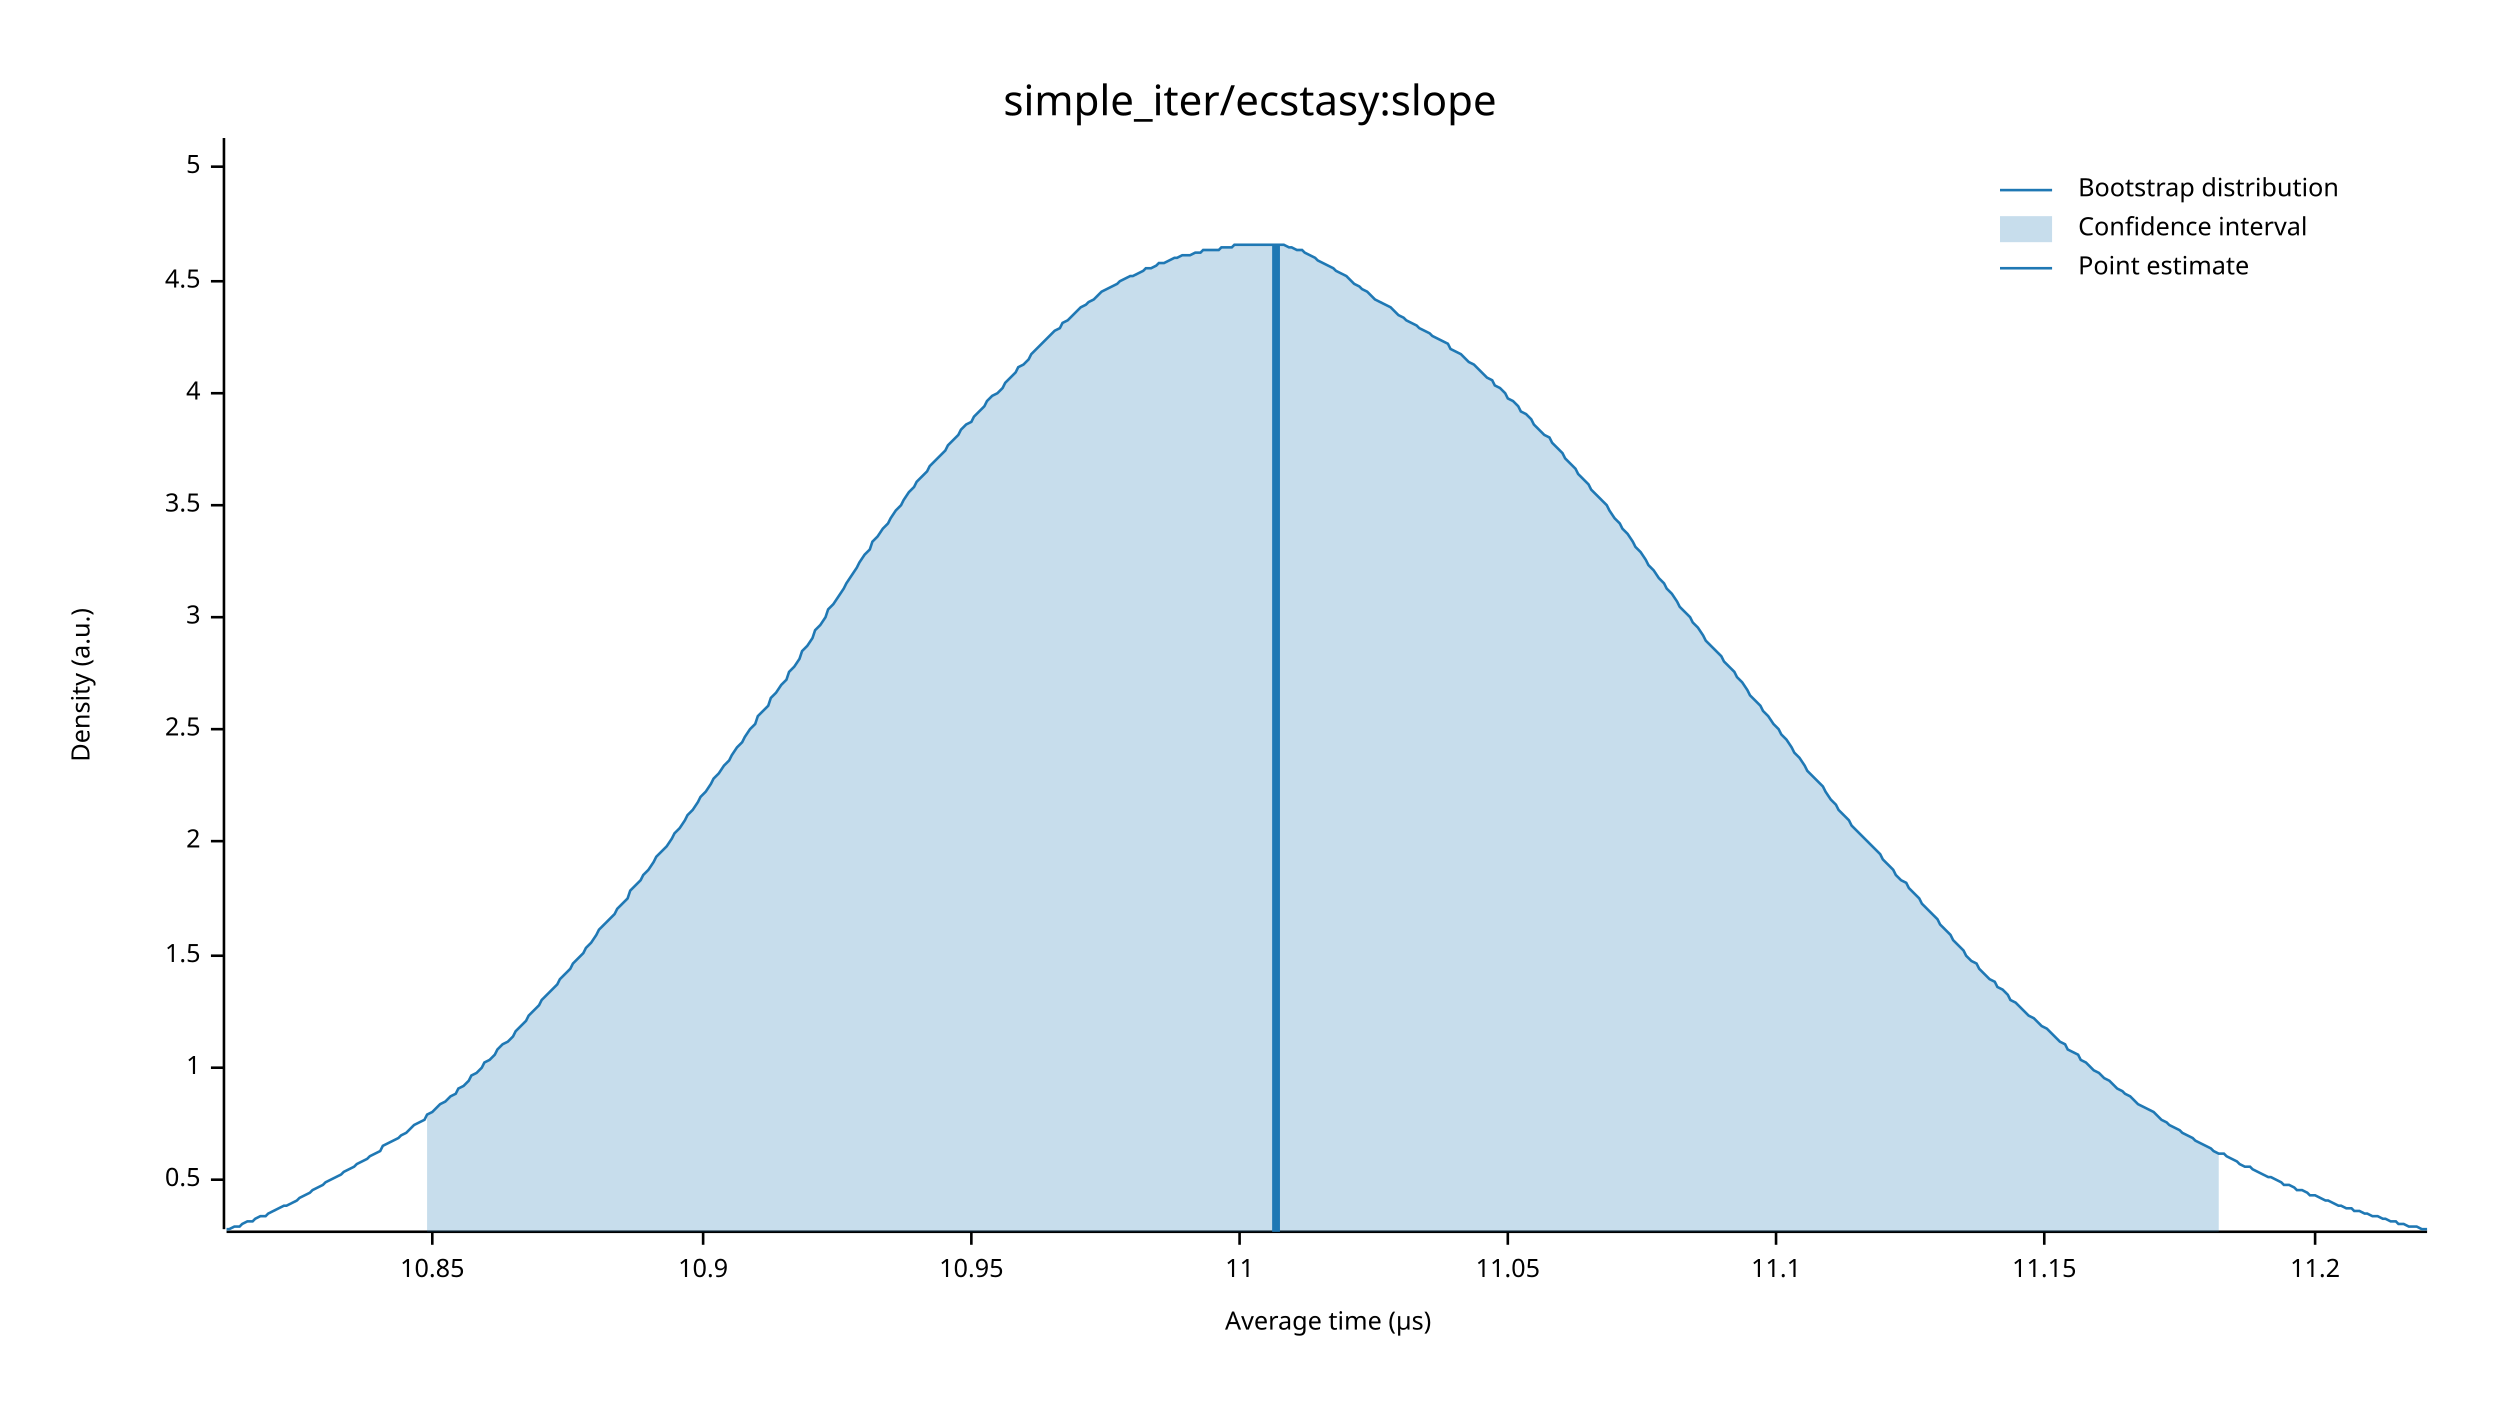
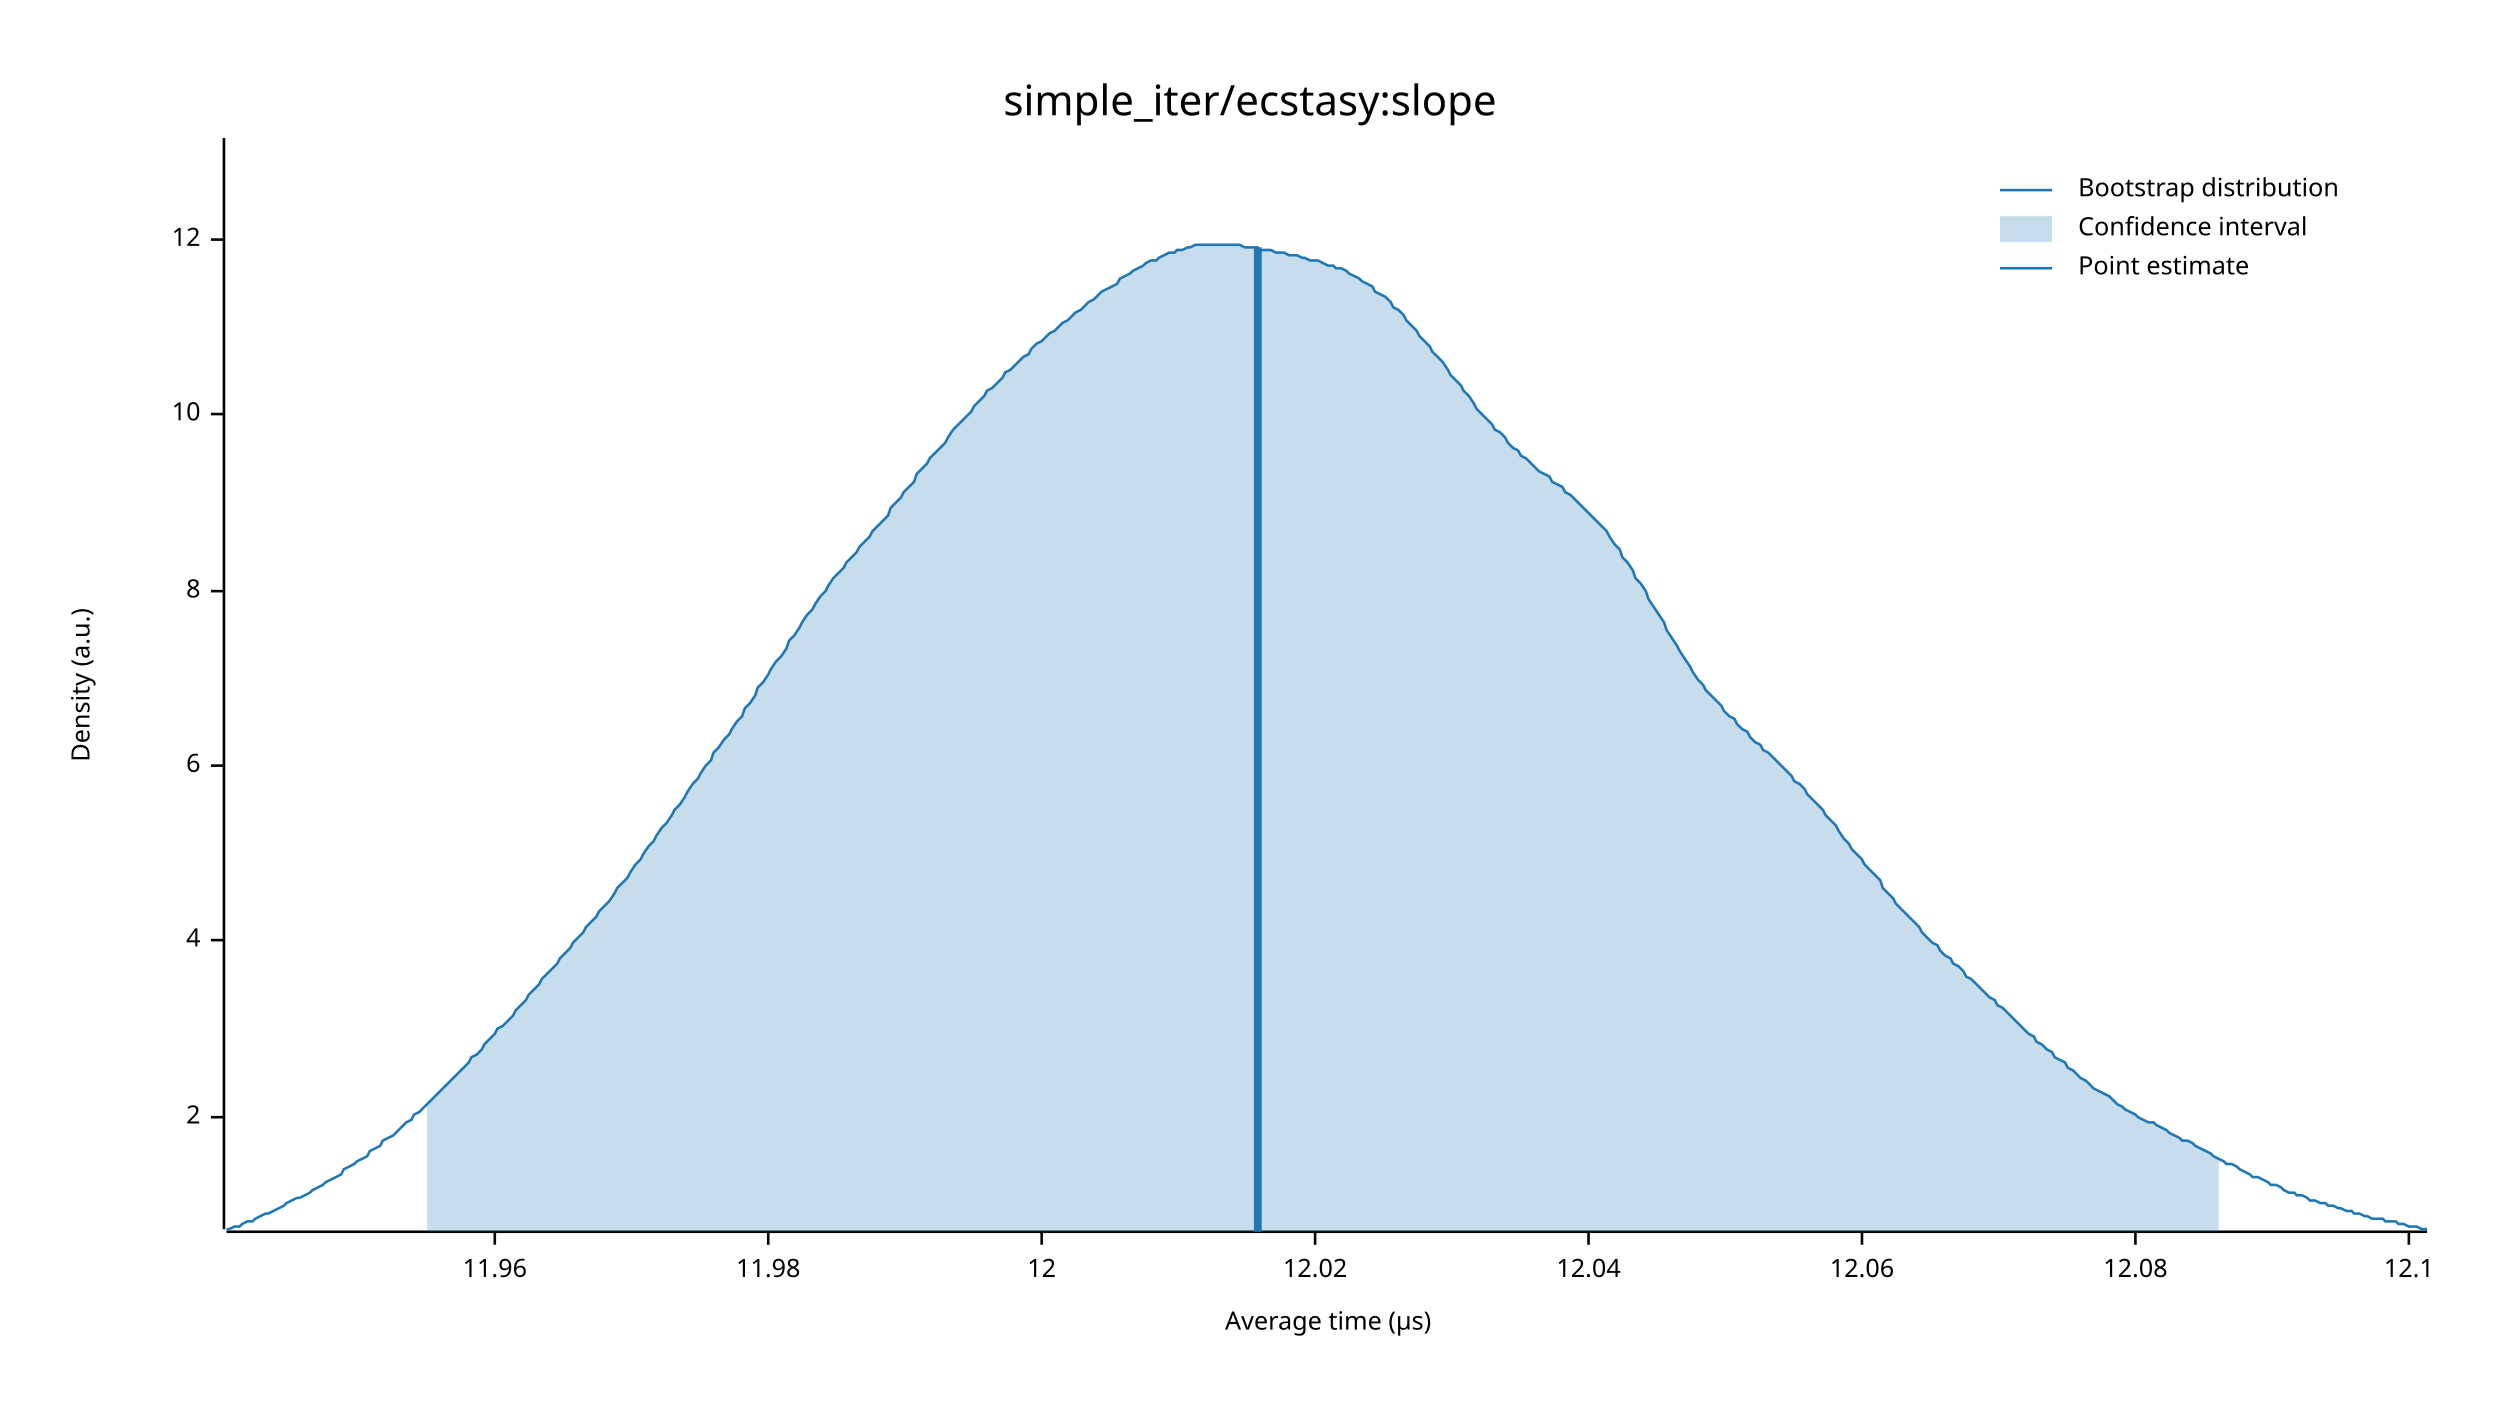
<svg xmlns="http://www.w3.org/2000/svg" width="960" height="540" viewBox="0 0 960 540">
  <text x="480" y="32" dy="0.76em" text-anchor="middle" font-family="sans-serif" font-size="16.129" opacity="1" fill="#000000">
simple_iter/ecstasy:slope
</text>
  <text x="27" y="263" dy="0.76em" text-anchor="middle" font-family="sans-serif" font-size="9.677" opacity="1" fill="#000000" transform="rotate(270, 27, 263)">
Density (a.u.)
</text>
  <text x="510" y="513" dy="-0.5ex" text-anchor="middle" font-family="sans-serif" font-size="9.677" opacity="1" fill="#000000">
Average time (µs)
</text>
  <polyline fill="none" opacity="1" stroke="#000000" stroke-width="1" points="86,53 86,472 " />
-   <text x="77" y="453" dy="0.5ex" text-anchor="end" font-family="sans-serif" font-size="9.677" opacity="1" fill="#000000">
- 0.5
- </text>
-   <polyline fill="none" opacity="1" stroke="#000000" stroke-width="1" points="81,453 86,453 " />
-   <text x="77" y="410" dy="0.5ex" text-anchor="end" font-family="sans-serif" font-size="9.677" opacity="1" fill="#000000">
- 1
- </text>
-   <polyline fill="none" opacity="1" stroke="#000000" stroke-width="1" points="81,410 86,410 " />
-   <text x="77" y="367" dy="0.5ex" text-anchor="end" font-family="sans-serif" font-size="9.677" opacity="1" fill="#000000">
- 1.5
- </text>
-   <polyline fill="none" opacity="1" stroke="#000000" stroke-width="1" points="81,367 86,367 " />
-   <text x="77" y="323" dy="0.5ex" text-anchor="end" font-family="sans-serif" font-size="9.677" opacity="1" fill="#000000">
+   <text x="77" y="429" dy="0.5ex" text-anchor="end" font-family="sans-serif" font-size="9.677" opacity="1" fill="#000000">
2
</text>
-   <polyline fill="none" opacity="1" stroke="#000000" stroke-width="1" points="81,323 86,323 " />
-   <text x="77" y="280" dy="0.5ex" text-anchor="end" font-family="sans-serif" font-size="9.677" opacity="1" fill="#000000">
- 2.5
- </text>
-   <polyline fill="none" opacity="1" stroke="#000000" stroke-width="1" points="81,280 86,280 " />
-   <text x="77" y="237" dy="0.5ex" text-anchor="end" font-family="sans-serif" font-size="9.677" opacity="1" fill="#000000">
- 3
- </text>
-   <polyline fill="none" opacity="1" stroke="#000000" stroke-width="1" points="81,237 86,237 " />
-   <text x="77" y="194" dy="0.5ex" text-anchor="end" font-family="sans-serif" font-size="9.677" opacity="1" fill="#000000">
- 3.5
- </text>
-   <polyline fill="none" opacity="1" stroke="#000000" stroke-width="1" points="81,194 86,194 " />
-   <text x="77" y="151" dy="0.5ex" text-anchor="end" font-family="sans-serif" font-size="9.677" opacity="1" fill="#000000">
+   <polyline fill="none" opacity="1" stroke="#000000" stroke-width="1" points="81,429 86,429 " />
+   <text x="77" y="361" dy="0.5ex" text-anchor="end" font-family="sans-serif" font-size="9.677" opacity="1" fill="#000000">
4
</text>
-   <polyline fill="none" opacity="1" stroke="#000000" stroke-width="1" points="81,151 86,151 " />
-   <text x="77" y="108" dy="0.5ex" text-anchor="end" font-family="sans-serif" font-size="9.677" opacity="1" fill="#000000">
- 4.5
+   <polyline fill="none" opacity="1" stroke="#000000" stroke-width="1" points="81,361 86,361 " />
+   <text x="77" y="294" dy="0.5ex" text-anchor="end" font-family="sans-serif" font-size="9.677" opacity="1" fill="#000000">
+ 6
</text>
-   <polyline fill="none" opacity="1" stroke="#000000" stroke-width="1" points="81,108 86,108 " />
-   <text x="77" y="64" dy="0.5ex" text-anchor="end" font-family="sans-serif" font-size="9.677" opacity="1" fill="#000000">
- 5
+   <polyline fill="none" opacity="1" stroke="#000000" stroke-width="1" points="81,294 86,294 " />
+   <text x="77" y="227" dy="0.5ex" text-anchor="end" font-family="sans-serif" font-size="9.677" opacity="1" fill="#000000">
+ 8
</text>
-   <polyline fill="none" opacity="1" stroke="#000000" stroke-width="1" points="81,64 86,64 " />
+   <polyline fill="none" opacity="1" stroke="#000000" stroke-width="1" points="81,227 86,227 " />
+   <text x="77" y="159" dy="0.5ex" text-anchor="end" font-family="sans-serif" font-size="9.677" opacity="1" fill="#000000">
+ 10
+ </text>
+   <polyline fill="none" opacity="1" stroke="#000000" stroke-width="1" points="81,159 86,159 " />
+   <text x="77" y="92" dy="0.5ex" text-anchor="end" font-family="sans-serif" font-size="9.677" opacity="1" fill="#000000">
+ 12
+ </text>
+   <polyline fill="none" opacity="1" stroke="#000000" stroke-width="1" points="81,92 86,92 " />
  <polyline fill="none" opacity="1" stroke="#000000" stroke-width="1" points="87,473 932,473 " />
-   <text x="166" y="483" dy="0.76em" text-anchor="middle" font-family="sans-serif" font-size="9.677" opacity="1" fill="#000000">
- 10.85
+   <text x="190" y="483" dy="0.76em" text-anchor="middle" font-family="sans-serif" font-size="9.677" opacity="1" fill="#000000">
+ 11.96
</text>
-   <polyline fill="none" opacity="1" stroke="#000000" stroke-width="1" points="166,473 166,478 " />
-   <text x="270" y="483" dy="0.76em" text-anchor="middle" font-family="sans-serif" font-size="9.677" opacity="1" fill="#000000">
- 10.9
+   <polyline fill="none" opacity="1" stroke="#000000" stroke-width="1" points="190,473 190,478 " />
+   <text x="295" y="483" dy="0.76em" text-anchor="middle" font-family="sans-serif" font-size="9.677" opacity="1" fill="#000000">
+ 11.98
</text>
-   <polyline fill="none" opacity="1" stroke="#000000" stroke-width="1" points="270,473 270,478 " />
-   <text x="373" y="483" dy="0.76em" text-anchor="middle" font-family="sans-serif" font-size="9.677" opacity="1" fill="#000000">
- 10.95
+   <polyline fill="none" opacity="1" stroke="#000000" stroke-width="1" points="295,473 295,478 " />
+   <text x="400" y="483" dy="0.76em" text-anchor="middle" font-family="sans-serif" font-size="9.677" opacity="1" fill="#000000">
+ 12
</text>
-   <polyline fill="none" opacity="1" stroke="#000000" stroke-width="1" points="373,473 373,478 " />
-   <text x="476" y="483" dy="0.76em" text-anchor="middle" font-family="sans-serif" font-size="9.677" opacity="1" fill="#000000">
- 11
+   <polyline fill="none" opacity="1" stroke="#000000" stroke-width="1" points="400,473 400,478 " />
+   <text x="505" y="483" dy="0.76em" text-anchor="middle" font-family="sans-serif" font-size="9.677" opacity="1" fill="#000000">
+ 12.02
</text>
-   <polyline fill="none" opacity="1" stroke="#000000" stroke-width="1" points="476,473 476,478 " />
-   <text x="579" y="483" dy="0.76em" text-anchor="middle" font-family="sans-serif" font-size="9.677" opacity="1" fill="#000000">
- 11.05
+   <polyline fill="none" opacity="1" stroke="#000000" stroke-width="1" points="505,473 505,478 " />
+   <text x="610" y="483" dy="0.76em" text-anchor="middle" font-family="sans-serif" font-size="9.677" opacity="1" fill="#000000">
+ 12.04
</text>
-   <polyline fill="none" opacity="1" stroke="#000000" stroke-width="1" points="579,473 579,478 " />
-   <text x="682" y="483" dy="0.76em" text-anchor="middle" font-family="sans-serif" font-size="9.677" opacity="1" fill="#000000">
- 11.1
+   <polyline fill="none" opacity="1" stroke="#000000" stroke-width="1" points="610,473 610,478 " />
+   <text x="715" y="483" dy="0.76em" text-anchor="middle" font-family="sans-serif" font-size="9.677" opacity="1" fill="#000000">
+ 12.06
</text>
-   <polyline fill="none" opacity="1" stroke="#000000" stroke-width="1" points="682,473 682,478 " />
-   <text x="785" y="483" dy="0.76em" text-anchor="middle" font-family="sans-serif" font-size="9.677" opacity="1" fill="#000000">
- 11.15
+   <polyline fill="none" opacity="1" stroke="#000000" stroke-width="1" points="715,473 715,478 " />
+   <text x="820" y="483" dy="0.76em" text-anchor="middle" font-family="sans-serif" font-size="9.677" opacity="1" fill="#000000">
+ 12.08
</text>
-   <polyline fill="none" opacity="1" stroke="#000000" stroke-width="1" points="785,473 785,478 " />
-   <text x="889" y="483" dy="0.76em" text-anchor="middle" font-family="sans-serif" font-size="9.677" opacity="1" fill="#000000">
- 11.2
+   <polyline fill="none" opacity="1" stroke="#000000" stroke-width="1" points="820,473 820,478 " />
+   <text x="925" y="483" dy="0.76em" text-anchor="middle" font-family="sans-serif" font-size="9.677" opacity="1" fill="#000000">
+ 12.1
</text>
-   <polyline fill="none" opacity="1" stroke="#000000" stroke-width="1" points="889,473 889,478 " />
-   <polyline fill="none" opacity="1" stroke="#1F78B4" stroke-width="1" points="87,472 88,472 90,471 92,471 93,470 95,469 97,469 98,468 100,467 102,467 103,466 105,465 107,464 109,463 110,463 112,462 114,461 115,460 117,459 119,458 120,457 122,456 124,455 125,454 127,453 129,452 131,451 132,450 134,449 136,448 137,447 139,446 141,445 142,444 144,443 146,442 147,440 149,439 151,438 153,437 154,436 156,435 158,433 159,432 161,431 163,430 164,428 166,427 168,425 169,424 171,423 173,421 175,420 176,418 178,417 180,415 181,413 183,412 185,410 186,408 188,407 190,405 191,403 193,401 195,400 197,398 198,396 200,394 202,392 203,390 205,388 207,386 208,384 210,382 212,380 214,378 215,376 217,374 219,372 220,370 222,368 224,366 225,364 227,362 229,359 230,357 232,355 234,353 236,351 237,349 239,347 241,345 242,342 244,340 246,338 247,336 249,334 251,331 252,329 254,327 256,325 258,322 259,320 261,318 263,315 264,313 266,311 268,308 269,306 271,304 273,301 274,299 276,297 278,294 280,292 281,290 283,287 285,285 286,283 288,280 290,278 291,275 293,273 295,271 296,268 298,266 300,263 302,261 303,258 305,256 307,253 308,250 310,248 312,245 313,242 315,240 317,237 318,234 320,232 322,229 324,226 325,224 327,221 329,218 330,216 332,213 334,211 335,208 337,206 339,203 341,201 342,199 344,196 346,194 347,192 349,189 351,187 352,185 354,183 356,181 357,179 359,177 361,175 363,173 364,171 366,169 368,167 369,165 371,163 373,162 374,160 376,158 378,156 379,154 381,152 383,151 385,149 386,147 388,145 390,143 391,141 393,140 395,138 396,136 398,134 400,132 401,131 403,129 405,127 407,126 408,124 410,123 412,121 413,120 415,118 417,117 418,116 420,115 422,113 423,112 425,111 427,110 429,109 430,108 432,107 434,106 435,106 437,105 439,104 440,103 442,103 444,102 445,101 447,101 449,100 451,99 452,99 454,98 456,98 457,98 459,97 461,97 462,96 464,96 466,96 468,96 469,95 471,95 473,95 474,94 476,94 478,94 479,94 481,94 483,94 484,94 486,94 488,94 490,94 491,94 493,94 495,95 496,95 498,96 500,96 501,97 503,98 505,99 506,100 508,101 510,102 512,103 513,104 515,105 517,106 518,107 520,109 522,110 523,111 525,112 527,114 528,115 530,116 532,117 534,118 535,119 537,121 539,122 540,123 542,124 544,125 545,126 547,127 549,128 550,129 552,130 554,131 556,132 557,134 559,135 561,136 562,137 564,139 566,140 567,141 569,143 571,145 573,146 574,148 576,149 578,151 579,153 581,154 583,156 584,158 586,159 588,161 589,163 591,165 593,167 595,168 596,170 598,172 600,174 601,176 603,178 605,180 606,182 608,184 610,186 611,188 613,190 615,192 617,194 618,196 620,199 622,201 623,203 625,205 627,208 628,210 630,212 632,215 633,217 635,219 637,222 639,224 640,226 642,228 644,231 645,233 647,235 649,237 650,239 652,241 654,244 655,246 657,248 659,250 661,252 662,254 664,256 666,258 667,260 669,262 671,265 672,267 674,269 676,271 677,273 679,275 681,278 683,280 684,282 686,284 688,287 689,289 691,291 693,294 694,296 696,298 698,300 700,302 701,304 703,307 705,309 706,311 708,313 710,315 711,317 713,319 715,321 716,322 718,324 720,326 722,328 723,330 725,332 727,334 728,336 730,338 732,339 733,341 735,343 737,345 738,347 740,349 742,351 744,353 745,355 747,357 749,359 750,361 752,363 754,365 755,367 757,369 759,370 760,372 762,374 764,376 766,377 767,379 769,380 771,382 772,384 774,385 776,387 777,388 779,390 781,391 782,392 784,394 786,395 788,397 789,398 791,400 793,401 794,403 796,404 798,405 799,407 801,408 803,410 804,411 806,412 808,414 810,415 811,416 813,418 815,419 816,420 818,421 820,423 821,424 823,425 825,426 827,427 828,428 830,430 832,431 833,432 835,433 837,434 838,435 840,436 842,437 843,438 845,439 847,440 849,441 850,442 852,443 854,443 855,444 857,445 859,446 860,447 862,448 864,448 865,449 867,450 869,451 871,452 872,452 874,453 876,454 877,455 879,455 881,456 882,457 884,457 886,458 887,459 889,459 891,460 893,461 894,461 896,462 898,463 899,463 901,464 903,464 904,465 906,465 908,466 909,466 911,467 913,467 915,468 916,468 918,469 920,469 921,470 923,470 925,471 926,471 928,471 930,472 932,472 " />
-   <polygon opacity="0.25" fill="#1F78B4" points="164,428 166,427 168,425 169,424 171,423 173,421 175,420 176,418 178,417 180,415 181,413 183,412 185,410 186,408 188,407 190,405 191,403 193,401 195,400 197,398 198,396 200,394 202,392 203,390 205,388 207,386 208,384 210,382 212,380 214,378 215,376 217,374 219,372 220,370 222,368 224,366 225,364 227,362 229,359 230,357 232,355 234,353 236,351 237,349 239,347 241,345 242,342 244,340 246,338 247,336 249,334 251,331 252,329 254,327 256,325 258,322 259,320 261,318 263,315 264,313 266,311 268,308 269,306 271,304 273,301 274,299 276,297 278,294 280,292 281,290 283,287 285,285 286,283 288,280 290,278 291,275 293,273 295,271 296,268 298,266 300,263 302,261 303,258 305,256 307,253 308,250 310,248 312,245 313,242 315,240 317,237 318,234 320,232 322,229 324,226 325,224 327,221 329,218 330,216 332,213 334,211 335,208 337,206 339,203 341,201 342,199 344,196 346,194 347,192 349,189 351,187 352,185 354,183 356,181 357,179 359,177 361,175 363,173 364,171 366,169 368,167 369,165 371,163 373,162 374,160 376,158 378,156 379,154 381,152 383,151 385,149 386,147 388,145 390,143 391,141 393,140 395,138 396,136 398,134 400,132 401,131 403,129 405,127 407,126 408,124 410,123 412,121 413,120 415,118 417,117 418,116 420,115 422,113 423,112 425,111 427,110 429,109 430,108 432,107 434,106 435,106 437,105 439,104 440,103 442,103 444,102 445,101 447,101 449,100 451,99 452,99 454,98 456,98 457,98 459,97 461,97 462,96 464,96 466,96 468,96 469,95 471,95 473,95 474,94 476,94 478,94 479,94 481,94 483,94 484,94 486,94 488,94 490,94 491,94 493,94 495,95 496,95 498,96 500,96 501,97 503,98 505,99 506,100 508,101 510,102 512,103 513,104 515,105 517,106 518,107 520,109 522,110 523,111 525,112 527,114 528,115 530,116 532,117 534,118 535,119 537,121 539,122 540,123 542,124 544,125 545,126 547,127 549,128 550,129 552,130 554,131 556,132 557,134 559,135 561,136 562,137 564,139 566,140 567,141 569,143 571,145 573,146 574,148 576,149 578,151 579,153 581,154 583,156 584,158 586,159 588,161 589,163 591,165 593,167 595,168 596,170 598,172 600,174 601,176 603,178 605,180 606,182 608,184 610,186 611,188 613,190 615,192 617,194 618,196 620,199 622,201 623,203 625,205 627,208 628,210 630,212 632,215 633,217 635,219 637,222 639,224 640,226 642,228 644,231 645,233 647,235 649,237 650,239 652,241 654,244 655,246 657,248 659,250 661,252 662,254 664,256 666,258 667,260 669,262 671,265 672,267 674,269 676,271 677,273 679,275 681,278 683,280 684,282 686,284 688,287 689,289 691,291 693,294 694,296 696,298 698,300 700,302 701,304 703,307 705,309 706,311 708,313 710,315 711,317 713,319 715,321 716,322 718,324 720,326 722,328 723,330 725,332 727,334 728,336 730,338 732,339 733,341 735,343 737,345 738,347 740,349 742,351 744,353 745,355 747,357 749,359 750,361 752,363 754,365 755,367 757,369 759,370 760,372 762,374 764,376 766,377 767,379 769,380 771,382 772,384 774,385 776,387 777,388 779,390 781,391 782,392 784,394 786,395 788,397 789,398 791,400 793,401 794,403 796,404 798,405 799,407 801,408 803,410 804,411 806,412 808,414 810,415 811,416 813,418 815,419 816,420 818,421 820,423 821,424 823,425 825,426 827,427 828,428 830,430 832,431 833,432 835,433 837,434 838,435 840,436 842,437 843,438 845,439 847,440 849,441 850,442 852,443 852,473 164,473 " />
-   <polyline fill="none" opacity="1" stroke="#1F78B4" stroke-width="3" points="490,473 490,94 " />
+   <polyline fill="none" opacity="1" stroke="#000000" stroke-width="1" points="925,473 925,478 " />
+   <polyline fill="none" opacity="1" stroke="#1F78B4" stroke-width="1" points="87,472 88,472 90,471 92,471 93,470 95,469 97,469 98,468 100,467 102,466 103,466 105,465 107,464 109,463 110,462 112,461 114,460 115,460 117,459 119,458 120,457 122,456 124,455 125,454 127,453 129,452 131,451 132,449 134,448 136,447 137,446 139,445 141,444 142,442 144,441 146,440 147,438 149,437 151,436 153,434 154,433 156,431 158,430 159,428 161,427 163,425 164,424 166,422 168,420 169,419 171,417 173,415 175,413 176,412 178,410 180,408 181,406 183,405 185,403 186,401 188,399 190,397 191,395 193,394 195,392 197,390 198,388 200,386 202,384 203,382 205,380 207,378 208,376 210,374 212,372 214,370 215,368 217,366 219,364 220,362 222,360 224,358 225,356 227,354 229,352 230,350 232,348 234,346 236,343 237,341 239,339 241,337 242,335 244,332 246,330 247,328 249,325 251,323 252,321 254,318 256,316 258,313 259,311 261,309 263,306 264,304 266,301 268,299 269,297 271,294 273,292 274,289 276,287 278,284 280,282 281,280 283,277 285,275 286,272 288,270 290,267 291,264 293,262 295,259 296,257 298,254 300,252 302,249 303,246 305,244 307,241 308,239 310,236 312,234 313,232 315,229 317,227 318,225 320,222 322,220 324,218 325,216 327,214 329,212 330,210 332,208 334,206 335,204 337,202 339,200 341,198 342,195 344,193 346,191 347,189 349,187 351,185 352,182 354,180 356,178 357,176 359,174 361,172 363,170 364,168 366,165 368,163 369,162 371,160 373,158 374,156 376,154 378,152 379,150 381,149 383,147 385,145 386,143 388,142 390,140 391,139 393,137 395,136 396,134 398,132 400,131 401,130 403,128 405,127 407,125 408,124 410,123 412,121 413,120 415,119 417,117 418,116 420,115 422,113 423,112 425,111 427,110 429,109 430,107 432,106 434,105 435,104 437,103 439,102 440,101 442,100 444,100 445,99 447,98 449,97 451,97 452,96 454,96 456,95 457,95 459,94 461,94 462,94 464,94 466,94 468,94 469,94 471,94 473,94 474,94 476,94 478,95 479,95 481,95 483,95 484,96 486,96 488,96 490,97 491,97 493,97 495,98 496,98 498,98 500,99 501,99 503,100 505,100 506,100 508,101 510,102 512,102 513,103 515,103 517,104 518,105 520,106 522,107 523,108 525,109 527,110 528,112 530,113 532,114 534,116 535,118 537,119 539,121 540,123 542,125 544,127 545,129 547,131 549,133 550,135 552,137 554,139 556,142 557,144 559,146 561,148 562,150 564,152 566,155 567,157 569,159 571,161 573,163 574,165 576,166 578,168 579,170 581,172 583,173 584,175 586,176 588,178 589,179 591,181 593,182 595,183 596,185 598,186 600,187 601,189 603,190 605,192 606,193 608,195 610,197 611,198 613,200 615,202 617,204 618,206 620,209 622,211 623,214 625,216 627,219 628,222 630,224 632,227 633,230 635,233 637,236 639,239 640,242 642,245 644,248 645,250 647,253 649,256 650,258 652,261 654,263 655,265 657,267 659,269 661,271 662,273 664,275 666,276 667,278 669,280 671,281 672,283 674,285 676,286 677,288 679,289 681,291 683,293 684,294 686,296 688,298 689,300 691,301 693,303 694,305 696,307 698,309 700,311 701,313 703,315 705,317 706,319 708,322 710,324 711,326 713,328 715,330 716,332 718,334 720,336 722,338 723,341 725,343 727,345 728,347 730,349 732,351 733,352 735,354 737,356 738,358 740,360 742,362 744,363 745,365 747,367 749,368 750,370 752,371 754,373 755,375 757,376 759,378 760,379 762,381 764,383 766,384 767,386 769,387 771,389 772,390 774,392 776,394 777,395 779,397 781,398 782,400 784,401 786,403 788,404 789,406 791,407 793,408 794,410 796,411 798,413 799,414 801,415 803,417 804,418 806,419 808,420 810,421 811,422 813,424 815,425 816,426 818,427 820,428 821,429 823,430 825,431 827,431 828,432 830,433 832,434 833,435 835,436 837,437 838,438 840,438 842,439 843,440 845,441 847,442 849,443 850,444 852,445 854,446 855,447 857,447 859,448 860,449 862,450 864,451 865,452 867,452 869,453 871,454 872,455 874,455 876,456 877,457 879,458 881,458 882,459 884,459 886,460 887,461 889,461 891,462 893,462 894,463 896,463 898,464 899,464 901,465 903,465 904,466 906,466 908,467 909,467 911,468 913,468 915,468 916,469 918,469 920,469 921,470 923,470 925,471 926,471 928,471 930,472 932,472 " />
+   <polygon opacity="0.25" fill="#1F78B4" points="164,424 166,422 168,420 169,419 171,417 173,415 175,413 176,412 178,410 180,408 181,406 183,405 185,403 186,401 188,399 190,397 191,395 193,394 195,392 197,390 198,388 200,386 202,384 203,382 205,380 207,378 208,376 210,374 212,372 214,370 215,368 217,366 219,364 220,362 222,360 224,358 225,356 227,354 229,352 230,350 232,348 234,346 236,343 237,341 239,339 241,337 242,335 244,332 246,330 247,328 249,325 251,323 252,321 254,318 256,316 258,313 259,311 261,309 263,306 264,304 266,301 268,299 269,297 271,294 273,292 274,289 276,287 278,284 280,282 281,280 283,277 285,275 286,272 288,270 290,267 291,264 293,262 295,259 296,257 298,254 300,252 302,249 303,246 305,244 307,241 308,239 310,236 312,234 313,232 315,229 317,227 318,225 320,222 322,220 324,218 325,216 327,214 329,212 330,210 332,208 334,206 335,204 337,202 339,200 341,198 342,195 344,193 346,191 347,189 349,187 351,185 352,182 354,180 356,178 357,176 359,174 361,172 363,170 364,168 366,165 368,163 369,162 371,160 373,158 374,156 376,154 378,152 379,150 381,149 383,147 385,145 386,143 388,142 390,140 391,139 393,137 395,136 396,134 398,132 400,131 401,130 403,128 405,127 407,125 408,124 410,123 412,121 413,120 415,119 417,117 418,116 420,115 422,113 423,112 425,111 427,110 429,109 430,107 432,106 434,105 435,104 437,103 439,102 440,101 442,100 444,100 445,99 447,98 449,97 451,97 452,96 454,96 456,95 457,95 459,94 461,94 462,94 464,94 466,94 468,94 469,94 471,94 473,94 474,94 476,94 478,95 479,95 481,95 483,95 484,96 486,96 488,96 490,97 491,97 493,97 495,98 496,98 498,98 500,99 501,99 503,100 505,100 506,100 508,101 510,102 512,102 513,103 515,103 517,104 518,105 520,106 522,107 523,108 525,109 527,110 528,112 530,113 532,114 534,116 535,118 537,119 539,121 540,123 542,125 544,127 545,129 547,131 549,133 550,135 552,137 554,139 556,142 557,144 559,146 561,148 562,150 564,152 566,155 567,157 569,159 571,161 573,163 574,165 576,166 578,168 579,170 581,172 583,173 584,175 586,176 588,178 589,179 591,181 593,182 595,183 596,185 598,186 600,187 601,189 603,190 605,192 606,193 608,195 610,197 611,198 613,200 615,202 617,204 618,206 620,209 622,211 623,214 625,216 627,219 628,222 630,224 632,227 633,230 635,233 637,236 639,239 640,242 642,245 644,248 645,250 647,253 649,256 650,258 652,261 654,263 655,265 657,267 659,269 661,271 662,273 664,275 666,276 667,278 669,280 671,281 672,283 674,285 676,286 677,288 679,289 681,291 683,293 684,294 686,296 688,298 689,300 691,301 693,303 694,305 696,307 698,309 700,311 701,313 703,315 705,317 706,319 708,322 710,324 711,326 713,328 715,330 716,332 718,334 720,336 722,338 723,341 725,343 727,345 728,347 730,349 732,351 733,352 735,354 737,356 738,358 740,360 742,362 744,363 745,365 747,367 749,368 750,370 752,371 754,373 755,375 757,376 759,378 760,379 762,381 764,383 766,384 767,386 769,387 771,389 772,390 774,392 776,394 777,395 779,397 781,398 782,400 784,401 786,403 788,404 789,406 791,407 793,408 794,410 796,411 798,413 799,414 801,415 803,417 804,418 806,419 808,420 810,421 811,422 813,424 815,425 816,426 818,427 820,428 821,429 823,430 825,431 827,431 828,432 830,433 832,434 833,435 835,436 837,437 838,438 840,438 842,439 843,440 845,441 847,442 849,443 850,444 852,445 852,473 164,473 " />
+   <polyline fill="none" opacity="1" stroke="#1F78B4" stroke-width="3" points="483,473 483,95 " />
  <text x="798" y="68" dy="0.76em" text-anchor="start" font-family="sans-serif" font-size="9.677" opacity="1" fill="#000000">
Bootstrap distribution
</text>
  <text x="798" y="83" dy="0.76em" text-anchor="start" font-family="sans-serif" font-size="9.677" opacity="1" fill="#000000">
Confidence interval
</text>
  <text x="798" y="98" dy="0.76em" text-anchor="start" font-family="sans-serif" font-size="9.677" opacity="1" fill="#000000">
Point estimate
</text>
  <polyline fill="none" opacity="1" stroke="#1F78B4" stroke-width="1" points="768,73 788,73 " />
  <rect x="768" y="83" width="20" height="10" opacity="0.25" fill="#1F78B4" stroke="none" />
  <polyline fill="none" opacity="1" stroke="#1F78B4" stroke-width="1" points="768,103 788,103 " />
</svg>
